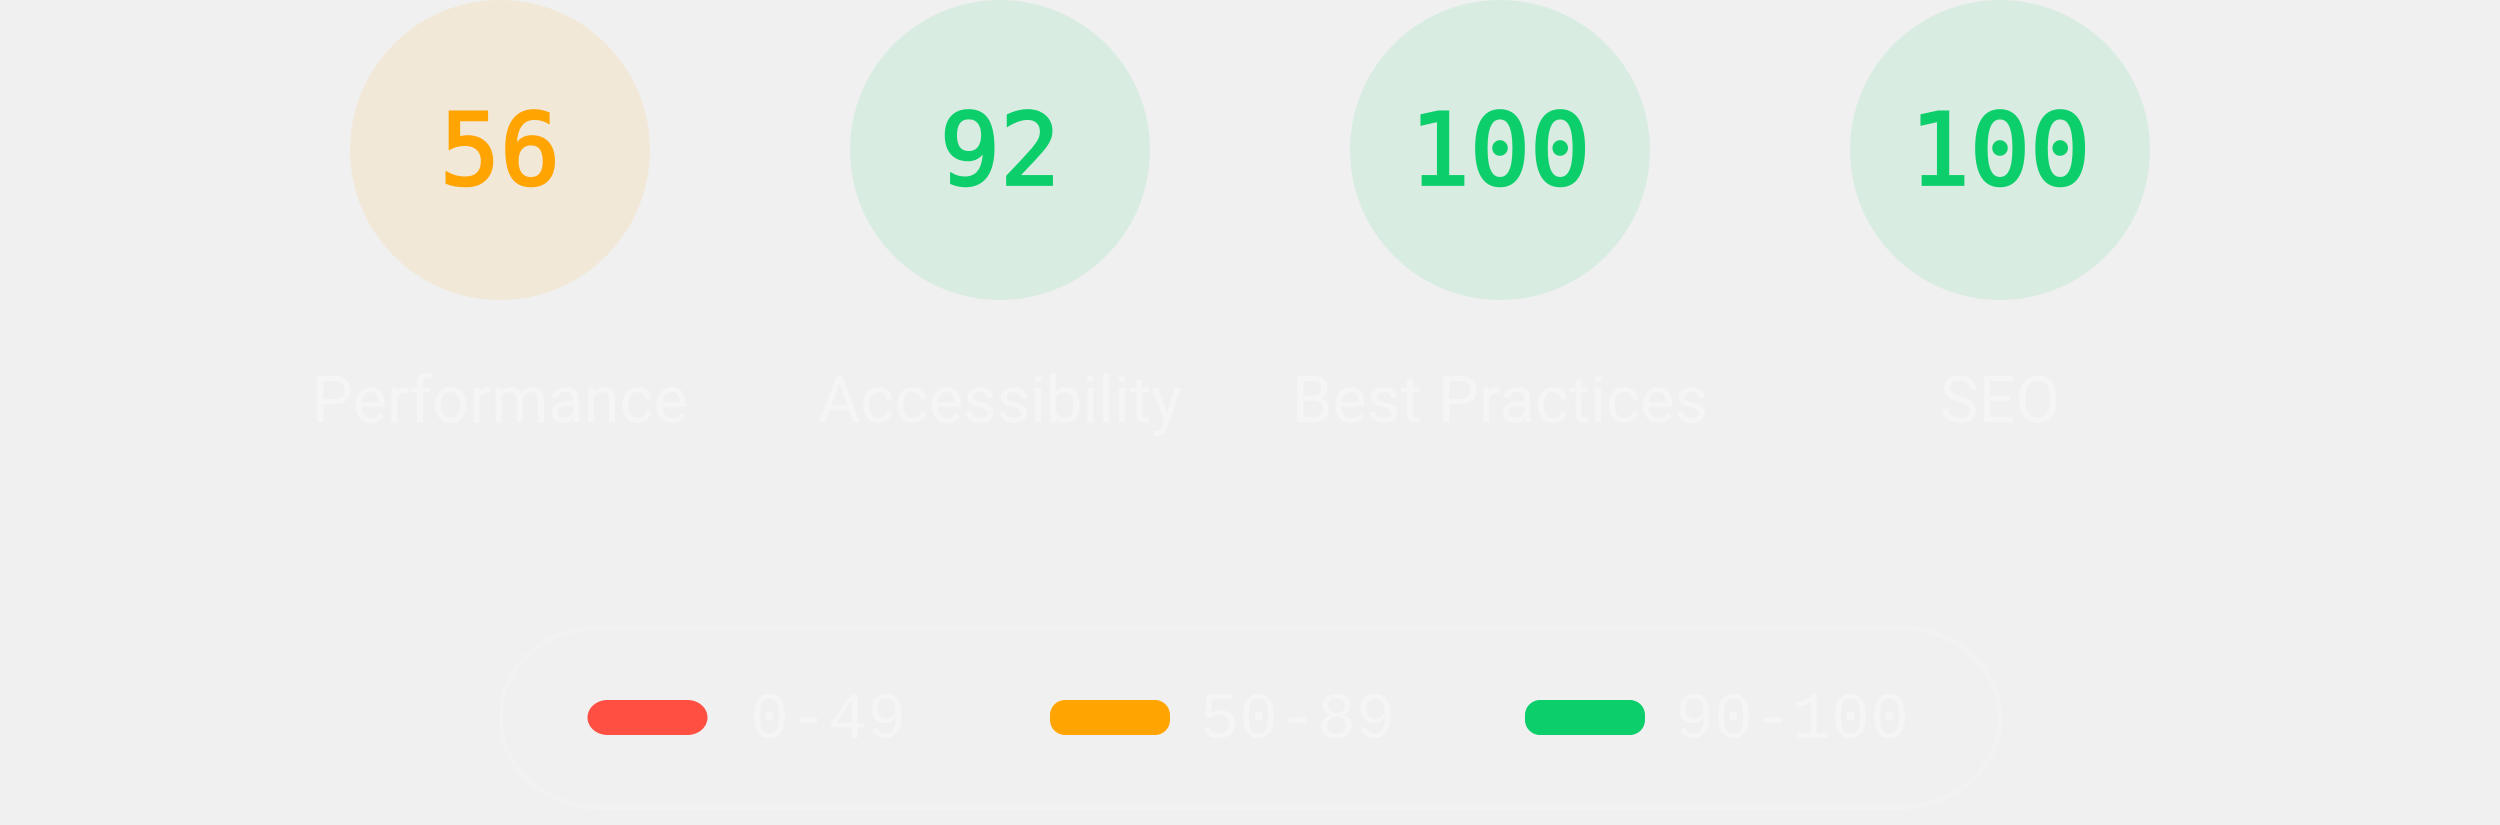
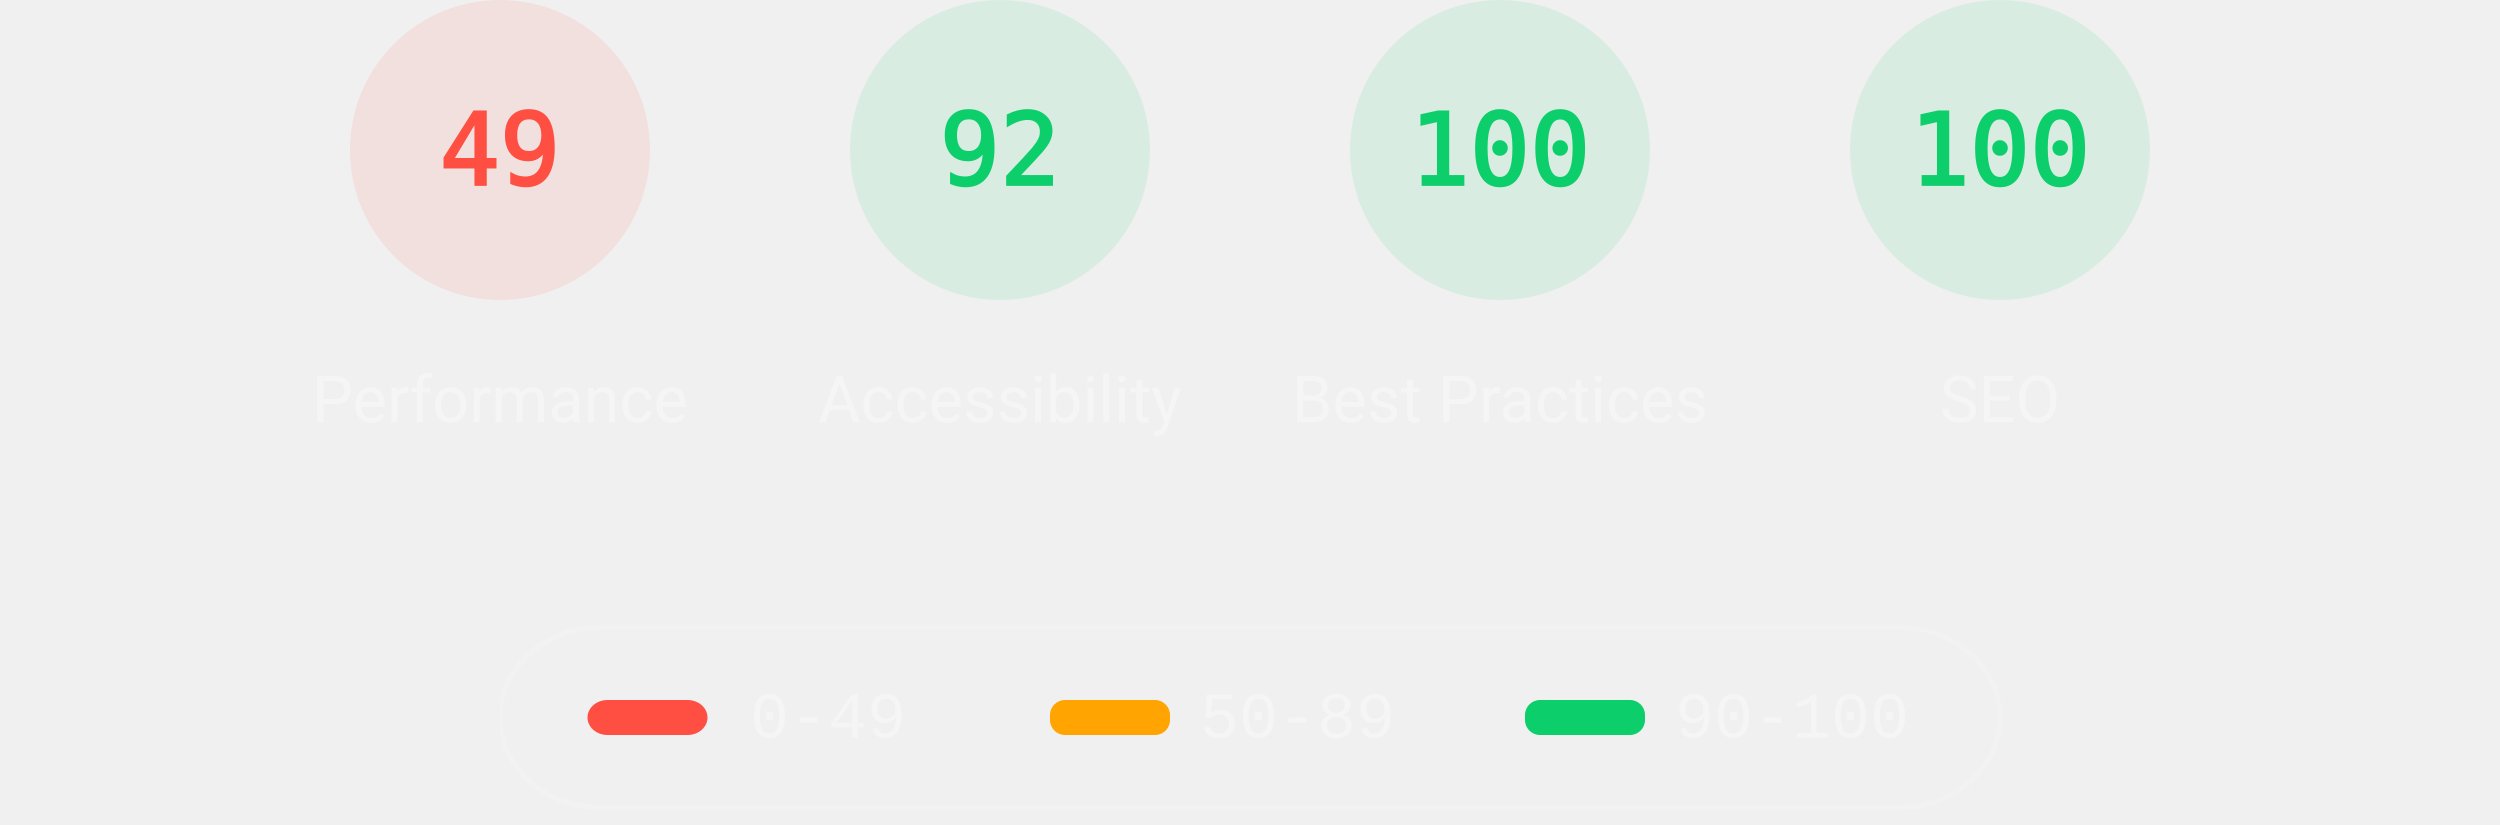
<svg xmlns="http://www.w3.org/2000/svg" class="theme--dark" fill="none" width="1000" height="330">
  <style>
			.gauge-base {
				opacity: 0.1
			}

			.gauge-arc {
				fill: none;
				animation-delay: 250ms;
				stroke-linecap: round;
				transform: rotate(-90deg);
				transform-origin: 100px 60px;
				animation: load-gauge 1s ease forwards
			}

			.guage-text {
				font-size: 40px;
				font-family: monospace;
				text-align: center
			}

			.guage-red {
				color: #ff4e42;
				fill: #ff4e42;
				stroke: #ff4e42
			}
			.guage-orange {
				color: #ffa400;
				fill: #ffa400;
				stroke: #ffa400
			}
			.guage-green {
				color: #0cce6b;
				fill: #0cce6b;
				stroke: #0cce6b
			}
			.theme--agnostic .guage-undefined {
				color: #5c5c5c;
				fill: #5c5c5c;
				stroke: #5c5c5c
			}
			.theme--light .guage-undefined {
				color: #1e1e1e;
				fill: #1e1e1e;
				stroke: #1e1e1e
			}
			.theme--dark .guage-undefined {
				color: #f5f5f5;
				fill: #f5f5f5;
				stroke: #f5f5f5
			}

			.guage-title {
				stroke: none;
				font-size: 26px;
				line-height: 26px;
				font-family: Roboto, Halvetica, Arial, sans-serif
			}
			.metric.guage-title {
				font-family: 'Courier New', Courier, monospace
			}
			.theme--agnostic .guage-title {
				color: #737373;
				fill: #737373
			}
			.theme--light .guage-title {
				color: #212121;
				fill: #212121
			}
			.theme--dark .guage-title {
				color: #f5f5f5;
				fill: #f5f5f5
			}

			@keyframes load-gauge {
				from {
					stroke-dasharray: 0 352.858
				}
			}
			.lh-gauge--pwa__disc {
				fill: #e0e0e0
			}
			.lh-gauge--pwa__logo {
				position: relative;
				fill: #b0b0b0
			}
			.lh-gauge--pwa__invisible {
				display: none
			}
			.lh-gauge--pwa__visible {
				display: inline
			}
			.guage-invisible {
				display: none
			}
			.lh-gauge--pwa__logo--primary-color {
				fill: #304ffe
			}
			.theme--agnostic .lh-gauge--pwa__logo--secondary-color {
				fill: #787878
			}
			.theme--light .lh-gauge--pwa__logo--secondary-color {
				fill: #3d3d3d
			}
			.theme--dark .lh-gauge--pwa__logo--secondary-color {
				fill: #d8b6b6
			}
			.theme--light #svg_2 {
				stroke: #00000022
			}
			.theme--agnostic #svg_2 {
				stroke: #616161
			}
			.theme--light #svg_2 {
				stroke: #00000022
			}
			.theme--dark #svg_2 {
				stroke: #f5f5f566
			}
		</style>
-   <svg class="guage-div guage-perf guage-orange" viewBox="0 0 200 200" width="200" height="200" x="100" y="0">
-     <circle class="gauge-base" r="56" cx="100" cy="60" stroke-width="8" />
-     <circle class="gauge-arc guage-arc-1" r="56" cx="100" cy="60" stroke-width="8" style="stroke-dasharray: 197.04, 351.858;" />
-     <text class="guage-text" x="100px" y="60px" alignment-baseline="central" dominant-baseline="central" text-anchor="middle">56</text>
+   <svg class="guage-div guage-perf guage-red" viewBox="0 0 200 200" width="200" height="200" x="100" y="0">
+     <circle class="gauge-base" r="56" cx="100" cy="60" stroke-width="8" />
+     <circle class="gauge-arc guage-arc-1" r="56" cx="100" cy="60" stroke-width="8" style="stroke-dasharray: 172.41, 351.858;" />
+     <text class="guage-text" x="100px" y="60px" alignment-baseline="central" dominant-baseline="central" text-anchor="middle">49</text>
    <text class="guage-title" x="100px" y="160px" alignment-baseline="central" dominant-baseline="central" text-anchor="middle">Performance</text>
  </svg>
  <svg class="guage-div guage-acc guage-green" viewBox="0 0 200 200" width="200" height="200" x="300" y="0">
    <circle class="gauge-base" r="56" cx="100" cy="60" stroke-width="8" />
    <circle class="gauge-arc guage-arc-2" r="56" cx="100" cy="60" stroke-width="8" style="stroke-dasharray: 323.709, 351.858;" />
    <text class="guage-text" x="100px" y="60px" alignment-baseline="central" dominant-baseline="central" text-anchor="middle">92</text>
    <text class="guage-title" x="100px" y="160px" alignment-baseline="central" dominant-baseline="central" text-anchor="middle">Accessibility</text>
  </svg>
  <svg class="guage-div guage-best guage-green" viewBox="0 0 200 200" width="200" height="200" x="500" y="0">
    <circle class="gauge-base" r="56" cx="100" cy="60" stroke-width="8" />
    <circle class="gauge-arc guage-arc-3" r="56" cx="100" cy="60" stroke-width="8" style="stroke-dasharray: 351.858, 351.858;" />
    <text class="guage-text" x="100px" y="60px" alignment-baseline="central" dominant-baseline="central" text-anchor="middle">100</text>
    <text class="guage-title" x="100px" y="160px" alignment-baseline="central" dominant-baseline="central" text-anchor="middle">Best Practices</text>
  </svg>
  <svg class="guage-div guage-seo guage-green" viewBox="0 0 200 200" width="200" height="200" x="700" y="0">
    <circle class="gauge-base" r="56" cx="100" cy="60" stroke-width="8" />
    <circle class="gauge-arc guage-arc-4" r="56" cx="100" cy="60" stroke-width="8" style="stroke-dasharray: 351.858, 351.858;" />
    <text class="guage-text" x="100px" y="60px" alignment-baseline="central" dominant-baseline="central" text-anchor="middle">100</text>
    <text class="guage-title" x="100px" y="160px" alignment-baseline="central" dominant-baseline="central" text-anchor="middle">SEO</text>
  </svg>
  <svg class="guage-div guage-pwa guage-invisible" viewBox="0 0 200 200" width="200" height="200" x="900" y="0">
    <svg viewBox="0 0 60 60" width="112" height="112" x="44" y="4">
      <defs>
        <linearGradient id="lh-gauge--pwa__check-circle__gradient-0" x1="50%" y1="0%" x2="50%" y2="100%">
          <stop stop-color="#00C852" offset="0%" />
          <stop stop-color="#009688" offset="100%" />
        </linearGradient>
        <linearGradient id="lh-gauge--pwa__installable__shadow-gradient-0" x1="76.056%" x2="24.111%" y1="82.995%" y2="24.735%">
          <stop stop-color="#A5D6A7" offset="0%" />
          <stop stop-color="#80CBC4" offset="100%" />
        </linearGradient>
        <linearGradient id="lh-gauge--pwa__fast-reliable__shadow-gradient-0" x1="76.056%" y1="82.995%" x2="25.678%" y2="26.493%">
          <stop stop-color="#64B5F6" offset="0%" />
          <stop stop-color="#2979FF" offset="100%" />
        </linearGradient>
        <g id="lh-gauge--pwa__fast-reliable-badge-0">
          <circle fill="#FFFFFF" cx="10" cy="10" r="10" />
          <path fill="#304FFE" d="M10 3.58l5.25 2.34v3.5c0 3.23-2.24 6.26-5.25 7-3.01-.74-5.25-3.77-5.25-7v-3.5L10 3.58zm-.47 10.74l2.76-4.83.03-.07c.04-.08 0-.24-.22-.24h-1.64l.47-3.26h-.47l-2.7 4.77c-.02.01.05-.1-.04.05-.09.16-.1.31.18.31h1.63l-.47 3.27h.47z" />
        </g>
        <g id="lh-gauge--pwa__installable-badge-0">
          <circle fill="#FFFFFF" cx="10" cy="10" r="10" />
          <path fill="#009688" d="M10 4.167A5.835 5.835 0 0 0 4.167 10 5.835 5.835 0 0 0 10 15.833 5.835 5.835 0 0 0 15.833 10 5.835 5.835 0 0 0 10 4.167zm2.917 6.416h-2.334v2.334H9.417v-2.334H7.083V9.417h2.334V7.083h1.166v2.334h2.334v1.166z" />
        </g>
      </defs>
      <g stroke="none" fill-rule="nonzero">
        <circle class="lh-gauge--pwa__disc" cx="30" cy="30" r="30" />
        <g class="lh-gauge--pwa__logo">
          <path d="M35.66 19.39l.7-1.75h2L37.4 15 38.6 12l3.4 9h-2.51l-.58-1.61z" />
          <path d="M33.52 21l3.65-9h-2.42l-2.5 5.82L30.5 12h-1.86l-1.9 5.82-1.35-2.65-1.21 3.72L25.4 21h2.38l1.72-5.2 1.64 5.2z" />
          <path fill-rule="nonzero" d="M20.3 17.91h1.48c.45 0 .85-.05 1.2-.15l.39-1.18 1.07-3.3a2.64 2.64 0 0 0-.28-.37c-.55-.6-1.36-.91-2.42-.91H18v9h2.3V17.9zm1.96-3.84c.22.22.33.5.33.87 0 .36-.1.65-.29.87-.2.23-.59.35-1.15.35h-.86v-2.41h.87c.52 0 .89.1 1.1.32z" />
        </g>
        <rect class="lh-gauge--pwa__component lh-gauge--pwa__na-line lh-gauge--pwa__invisible" fill="#FFFFFF" x="20" y="32" width="20" height="4" rx="2" />
        <g class="lh-gauge--pwa__component lh-gauge--pwa__fast-reliable-badge lh-gauge--pwa__invisible" transform="translate(20, 29)">
          <path fill="url(#lh-gauge--pwa__fast-reliable__shadow-gradient-0)" d="M33.63 19.49A30 30 0 0 1 16.2 30.36L3 17.14 17.14 3l16.49 16.49z" />
          <use href="#lh-gauge--pwa__fast-reliable-badge-0" />
        </g>
        <g class="lh-gauge--pwa__component lh-gauge--pwa__installable-badge lh-gauge--pwa__invisible" transform="translate(20, 29)">
          <path fill="url(#lh-gauge--pwa__installable__shadow-gradient-0)" d="M33.629 19.487c-4.272 5.453-10.391 9.39-17.415 10.869L3 17.142 17.142 3 33.63 19.487z" />
          <use href="#lh-gauge--pwa__installable-badge-0" />
        </g>
        <g class="lh-gauge--pwa__component lh-gauge--pwa__fast-reliable-installable-badges lh-gauge--pwa__invisible">
          <g transform="translate(8, 29)">
            <path fill="url(#lh-gauge--pwa__fast-reliable__shadow-gradient-0)" d="M16.321 30.463L3 17.143 17.142 3l22.365 22.365A29.864 29.864 0 0 1 22 31c-1.942 0-3.84-.184-5.679-.537z" />
            <use href="#lh-gauge--pwa__fast-reliable-badge-0" />
          </g>
          <g transform="translate(32, 29)">
            <path fill="url(#lh-gauge--pwa__installable__shadow-gradient-0)" d="M25.982 11.84a30.107 30.107 0 0 1-13.08 15.203L3 17.143 17.142 3l8.84 8.84z" />
            <use href="#lh-gauge--pwa__installable-badge-0" />
          </g>
        </g>
        <g class="lh-gauge--pwa__component lh-gauge--pwa__check-circle lh-gauge--pwa__invisible" transform="translate(18, 28)">
          <circle fill="#FFFFFF" cx="12" cy="12" r="12" />
          <path fill="url(#lh-gauge--pwa__check-circle__gradient-0)" d="M12 2a10 10 0 1 0 0 20 10 10 0 0 0 0-20zm-2 15l-5-5 1.41-1.41L10 14.17l7.59-7.59L19 8l-9 9z" />
        </g>
      </g>
    </svg>
    <text class="guage-title" y="160px" alignment-baseline="central" dominant-baseline="central" text-anchor="middle">
      <tspan x="100px" dy="-6px">Progressive</tspan>
      <tspan x="100px" dy="30px">Web App</tspan>
    </text>
  </svg>
  <svg width="604" height="76" x="200" y="250">
    <g>
      <rect fill="none" id="canvas_background" height="80" width="604" y="-1" x="-1" />
      <g display="none" overflow="visible" y="0" x="0" height="100%" width="100%" id="canvasGrid">
        <rect fill="url(#gridpattern)" stroke-width="0" y="0" x="0" height="100%" width="100%" />
      </g>
    </g>
    <g>
      <rect fill-opacity="0" stroke-width="2" rx="40" id="svg_2" height="72" width="600" y="1" x="0" fill="#000000" />
      <rect stroke="#000" rx="8" id="svg_3" height="14" width="48" y="30" x="35" stroke-opacity="null" stroke-width="0" fill="#ff4e42" />
      <rect stroke="#000" rx="6" id="svg_4" height="14" width="48" y="30" x="220" stroke-opacity="null" stroke-width="0" fill="#ffa400" />
      <rect stroke="#000" rx="6" id="svg_5" height="14" width="48" y="30" x="410" stroke-opacity="null" stroke-width="0" fill="#0cce6b" />
      <text class="metric guage-title" xml:space="preserve" text-anchor="start" font-size="26" id="svg_6" y="45" x="100" stroke-opacity="null" stroke-width="0" stroke="#000">0-49</text>
      <text class="metric guage-title" xml:space="preserve" text-anchor="start" font-size="26" id="svg_7" y="45" x="280" stroke-opacity="null" stroke-width="0" stroke="#000">50-89</text>
      <text class="metric guage-title" xml:space="preserve" text-anchor="start" font-size="26" id="svg_8" y="45" x="470" stroke-opacity="null" stroke-width="0" stroke="#000">90-100</text>
    </g>
  </svg>
</svg>
